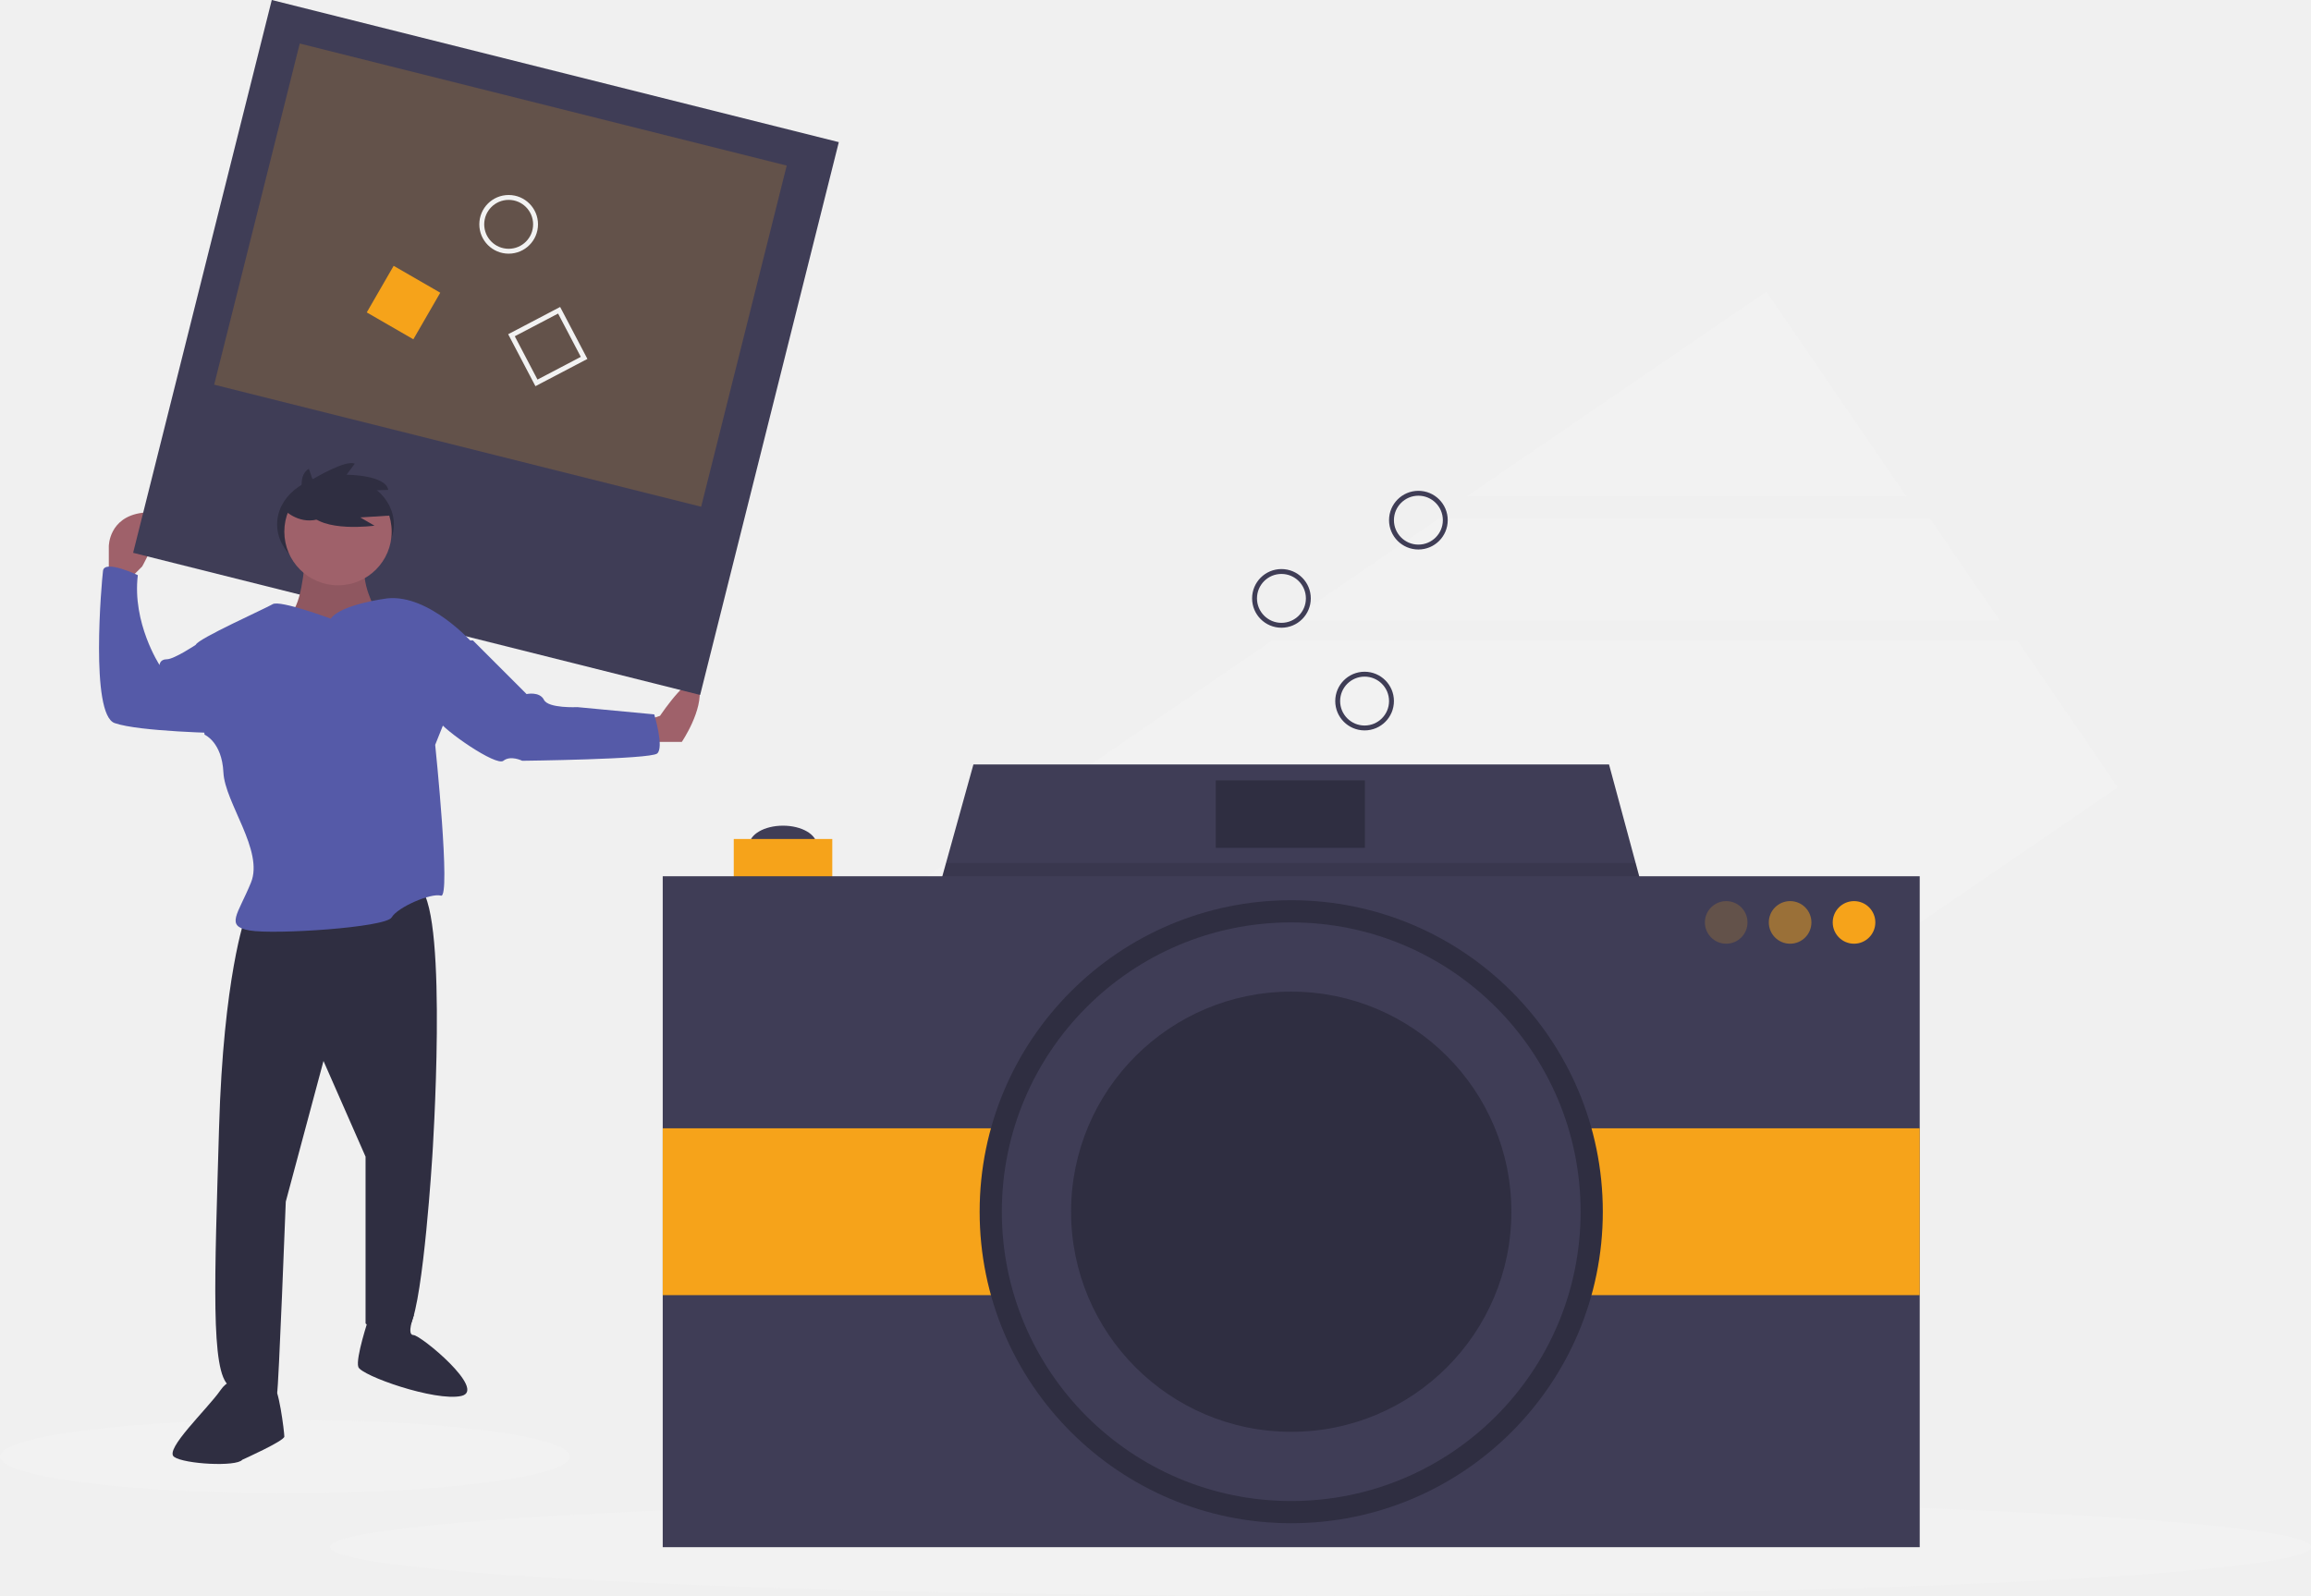
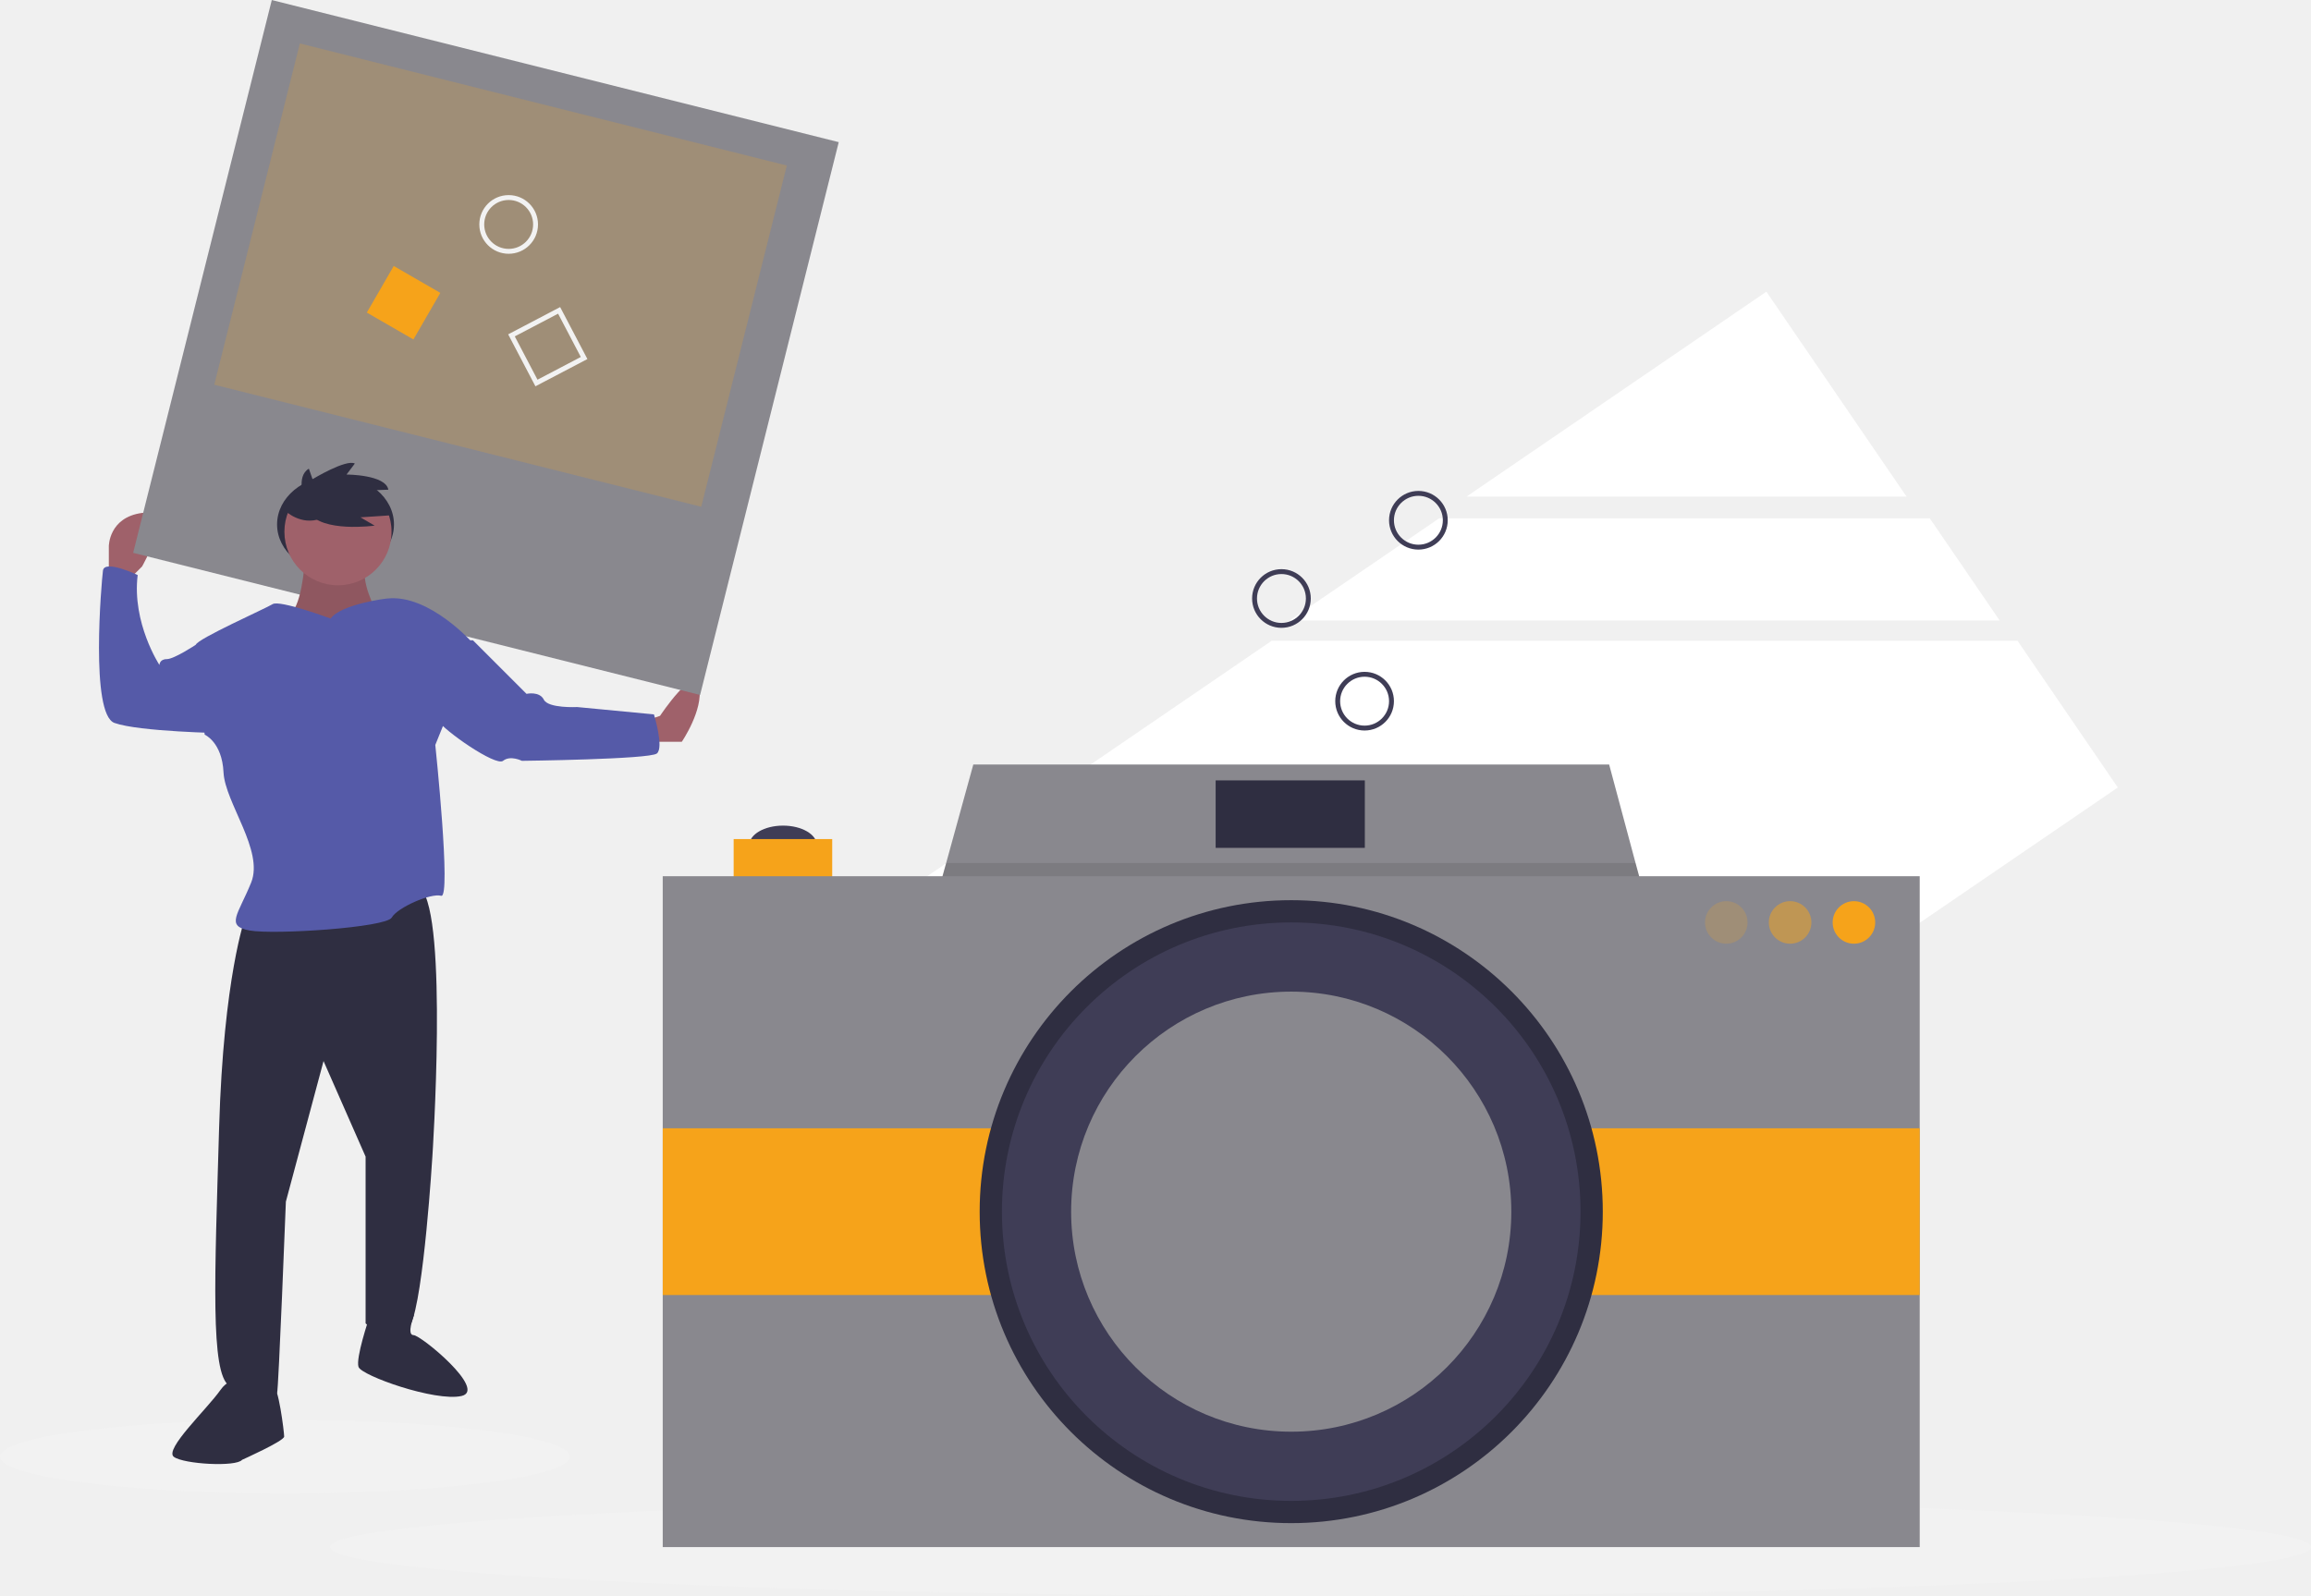
- <svg xmlns="http://www.w3.org/2000/svg" id="aeed419a-5a6b-43d7-93ce-9f8aaad142e0" data-name="Layer 1" width="945" height="652.757" viewBox="0 0 945 652.757">
-   <polygon points="722.297 119.274 599.704 203.07 779.574 203.07 722.297 119.274" fill="#f2f2f2" />
-   <polygon points="789.145 212.022 588.498 212.022 527.329 253.833 817.724 253.833 789.145 212.022" fill="#f2f2f2" />
-   <polygon points="520.047 262.08 326.168 394.601 464.272 596.646 866 322.053 825.007 262.08 520.047 262.08" fill="#f2f2f2" />
-   <ellipse cx="540" cy="632.757" rx="405" ry="20" fill="#f2f2f2" />
-   <ellipse cx="116.5" cy="595.757" rx="116.5" ry="15" fill="#f2f2f2" />
-   <ellipse cx="320.186" cy="345.709" rx="13.794" ry="7.986" fill="#3f3d56" />
-   <polygon points="682.636 404.151 372.638 404.151 380.261 376.709 386.853 352.969 398.048 312.676 657.952 312.676 668.827 352.969 676.269 380.556 682.636 404.151" fill="#3f3d56" />
-   <polygon points="676.269 380.556 380.261 380.556 380.261 376.709 386.853 352.969 668.827 352.969 676.269 380.556" opacity="0.1" />
-   <rect x="300.04" y="343.168" width="40.292" height="31.218" fill="#f6a31a" />
-   <rect x="271" y="358.414" width="514" height="274.424" fill="#3f3d56" />
-   <rect x="271" y="461.504" width="514" height="68.243" fill="#f6a31a" />
-   <circle cx="528" cy="495.625" r="127.411" fill="#2f2e41" />
-   <circle cx="528" cy="495.625" r="118.336" fill="#3f3d56" />
-   <circle cx="528" cy="495.625" r="90.023" fill="#2f2e41" />
-   <circle cx="705.867" cy="377.289" r="8.712" fill="#f6a31a" opacity="0.2" />
-   <circle cx="732.003" cy="377.289" r="8.712" fill="#f6a31a" opacity="0.5" />
-   <circle cx="758.138" cy="377.289" r="8.712" fill="#f6a31a" />
-   <rect x="497.145" y="319.21" width="60.983" height="27.588" fill="#2f2e41" />
-   <path d="M180.299,360.655l5.338-5.338s13.643-23.727,0-21.947S171.995,347.012,171.995,347.012v13.643Z" transform="translate(-127.5 -123.6216)" fill="#9f616a" />
-   <path d="M392.059,418.192l5.338-1.78s14.236-21.354,16.015-11.863-7.118,22.54-7.118,22.54h-14.236Z" transform="translate(-127.5 -123.6216)" fill="#9f616a" />
-   <rect x="206.695" y="149.191" width="239.046" height="233.114" transform="translate(-53.07135 -194.9822) rotate(14.07623)" fill="#3f3d56" />
-   <rect x="229.494" y="164.228" width="205.295" height="143.861" transform="translate(-60.09004 -197.3113) rotate(14.07623)" fill="#f6a31a" opacity="0.2" />
-   <ellipse cx="137.187" cy="214.493" rx="23.865" ry="19.871" fill="#2f2e41" />
-   <path d="M227.752,498.862s-8.897,24.32-10.677,86.009-3.559,100.245,4.152,105.584,18.981,4.152,19.574,2.966,3.559-78.298,3.559-78.298l15.422-57.537,17.202,39.149V664.949s13.05,11.863,18.388.593,8.897-68.807,8.897-68.807,6.525-97.872-4.745-109.736S227.752,498.862,227.752,498.862Z" transform="translate(-127.5 -123.6216)" fill="#2f2e41" />
-   <path d="M229.532,690.455s-6.525-5.932-11.863,1.78-23.133,24.32-18.981,27.286,25.506,4.152,27.879,1.186c0,0,17.202-7.711,17.202-9.491s-2.373-21.354-4.745-20.761S230.125,695.794,229.532,690.455Z" transform="translate(-127.5 -123.6216)" fill="#2f2e41" />
-   <path d="M285.289,661.39h11.496s-3.191,8.304-.225,8.304,30.251,22.54,19.574,24.913-40.928-8.304-42.115-11.863,4.152-19.574,4.152-19.574l7.118,3.559Z" transform="translate(-127.5 -123.6216)" fill="#2f2e41" />
-   <path d="M252.072,353.537s-1.186,20.168-7.118,21.947,18.981,20.168,18.981,20.168l17.202-22.54s-6.525-11.27-4.152-19.574S252.072,353.537,252.072,353.537Z" transform="translate(-127.5 -123.6216)" fill="#9f616a" />
-   <path d="M252.072,353.537s-1.186,20.168-7.118,21.947,18.981,20.168,18.981,20.168l17.202-22.54s-6.525-11.27-4.152-19.574S252.072,353.537,252.072,353.537Z" transform="translate(-127.5 -123.6216)" opacity="0.1" />
-   <path d="M262.749,376.67s-20.761-7.711-23.727-5.932-30.845,14.236-31.438,16.609,3.559,36.776,3.559,36.776,7.118,2.966,7.711,15.422,16.609,32.031,11.27,45.081-10.677,17.795-.593,19.574,55.758-1.186,58.13-5.338,16.015-10.084,20.168-8.897-2.373-61.689-2.373-61.689l3.559-8.897,11.863-32.624s-17.795-20.168-34.997-18.388C285.883,368.366,266.901,370.739,262.749,376.67Z" transform="translate(-127.5 -123.6216)" fill="#555aa8" />
-   <path d="M216.482,389.127l-8.897-1.78s-8.897,5.932-11.863,5.932-2.966,2.373-2.966,2.373-11.27-17.202-8.897-36.776c0,0-13.643-6.525-14.236-1.78s-5.338,58.723,4.745,62.282,44.487,4.152,44.487,4.152Z" transform="translate(-127.5 -123.6216)" fill="#555aa8" />
-   <path d="M312.575,385.568h8.304l21.947,21.947s5.338-1.186,7.118,2.373,13.643,2.966,13.643,2.966l31.438,2.966s4.152,13.643,1.186,16.015-55.164,2.966-55.164,2.966-4.745-2.373-7.711,0-24.32-12.456-26.692-16.609S312.575,385.568,312.575,385.568Z" transform="translate(-127.5 -123.6216)" fill="#555aa8" />
-   <circle cx="138.215" cy="217.459" r="21.947" fill="#9f616a" />
-   <path d="M252.107,328.316s-3.754-9.76,1.689-12.951l1.502,4.317s13.701-8.258,17.268-6.381l-3.378,4.505s15.954,0,17.08,6.194l-5.631.188s6.006,3.942,6.194,10.323l-12.012.751,5.818,3.378s-21.772,3.003-27.028-5.631Z" transform="translate(-127.5 -123.6216)" fill="#2f2e41" />
-   <path d="M244.064,332.479s6.36,6.254,14.592,3.167,0-14.405,0-14.405l-5.488-2.744Z" transform="translate(-127.5 -123.6216)" fill="#2f2e41" />
-   <rect x="340.5" y="254.378" width="22" height="22" transform="translate(-210.5398 69.9716) rotate(-27.67193)" fill="none" stroke="#f2f2f2" stroke-miterlimit="10" stroke-width="2" />
-   <rect x="281.5" y="236.378" width="22" height="22" transform="translate(35.37678 -236.7292) rotate(30)" fill="#f6a31a" />
-   <circle cx="558" cy="286.757" r="11" fill="none" stroke="#3f3d56" stroke-miterlimit="10" stroke-width="2" />
-   <circle cx="524" cy="244.757" r="11" fill="none" stroke="#3f3d56" stroke-miterlimit="10" stroke-width="2" />
-   <circle cx="580" cy="212.757" r="11" fill="none" stroke="#3f3d56" stroke-miterlimit="10" stroke-width="2" />
-   <circle cx="208" cy="91.757" r="11" fill="none" stroke="#f2f2f2" stroke-miterlimit="10" stroke-width="2" />
+ <svg xmlns="http://www.w3.org/2000/svg" version="1.1" id="aeed419a-5a6b-43d7-93ce-9f8aaad142e0" x="0px" y="0px" viewBox="0 0 945 652.8" style="enable-background:new 0 0 945 652.8;" xml:space="preserve">
+   <style type="text/css">
+ 	.st0{fill:#FFFFFF;}
+ 	.st1{fill:#F2F2F2;}
+ 	.st2{fill:#3F3D56;}
+ 	.st3{fill:#89888E;}
+ 	.st4{opacity:0.1;enable-background:new    ;}
+ 	.st5{fill:#F6A31A;}
+ 	.st6{fill:#2F2E41;}
+ 	.st7{opacity:0.2;fill:#F6A31A;enable-background:new    ;}
+ 	.st8{opacity:0.5;fill:#F6A31A;enable-background:new    ;}
+ 	.st9{fill:#9F616A;}
+ 	.st10{fill:#555AA8;}
+ 	.st11{fill:none;stroke:#F2F2F2;stroke-width:2;stroke-miterlimit:10;}
+ 	.st12{fill:none;stroke:#3F3D56;stroke-width:2;stroke-miterlimit:10;}
+ 	.st13{fill:none;stroke:#F2F2F2;stroke-width:2;stroke-miterlimit:10;}
+ </style>
+   <polygon class="st0" points="722.3,119.3 599.7,203.1 779.6,203.1 " />
+   <polygon class="st0" points="789.1,212 588.5,212 527.3,253.8 817.7,253.8 " />
+   <polygon class="st0" points="520,262.1 326.2,394.6 464.3,596.6 866,322.1 825,262.1 " />
+   <ellipse class="st1" cx="540" cy="632.8" rx="405" ry="20" />
+   <ellipse class="st1" cx="116.5" cy="595.8" rx="116.5" ry="15" />
+   <ellipse class="st2" cx="320.2" cy="345.7" rx="13.8" ry="8" />
+   <polygon class="st3" points="682.6,404.2 372.6,404.2 380.3,376.7 386.9,353 398,312.7 658,312.7 668.8,353 676.3,380.6 " />
+   <polygon class="st4" points="676.3,380.6 380.3,380.6 380.3,376.7 386.9,353 668.8,353 " />
+   <rect x="300" y="343.2" class="st5" width="40.3" height="31.2" />
+   <rect x="271" y="358.4" class="st3" width="514" height="274.4" />
+   <rect x="271" y="461.5" class="st5" width="514" height="68.2" />
+   <circle class="st6" cx="528" cy="495.6" r="127.4" />
+   <circle class="st2" cx="528" cy="495.6" r="118.3" />
+   <circle class="st3" cx="528" cy="495.6" r="90" />
+   <circle class="st7" cx="705.9" cy="377.3" r="8.7" />
+   <circle class="st8" cx="732" cy="377.3" r="8.7" />
+   <circle class="st5" cx="758.1" cy="377.3" r="8.7" />
+   <rect x="497.1" y="319.2" class="st6" width="61" height="27.6" />
+   <path class="st9" d="M52.8,237l5.3-5.3c0,0,13.6-23.7,0-21.9s-13.6,13.6-13.6,13.6V237H52.8z" />
+   <path class="st9" d="M264.6,294.6l5.3-1.8c0,0,14.2-21.4,16-11.9s-7.1,22.5-7.1,22.5h-14.2L264.6,294.6z" />
+   <rect x="82.1" y="22.6" transform="matrix(0.2432 -0.97 0.97 0.2432 12.5619 300.2639)" class="st3" width="233.1" height="239" />
+   <rect x="132.7" y="9.9" transform="matrix(0.2432 -0.97 0.97 0.2432 45.7385 283.6711)" class="st7" width="143.9" height="205.3" />
+   <ellipse class="st6" cx="137.2" cy="214.5" rx="23.9" ry="19.9" />
+   <path class="st6" d="M100.3,375.2c0,0-8.9,24.3-10.7,86S86,561.5,93.7,566.8s19,4.2,19.6,3s3.6-78.3,3.6-78.3l15.4-57.5l17.2,39.1  v68.2c0,0,13,11.9,18.4,0.6s8.9-68.8,8.9-68.8s6.5-97.9-4.7-109.7S100.3,375.2,100.3,375.2z" />
+   <path class="st6" d="M102,566.8c0,0-6.5-5.9-11.9,1.8s-23.1,24.3-19,27.3s25.5,4.2,27.9,1.2c0,0,17.2-7.7,17.2-9.5  s-2.4-21.4-4.7-20.8S102.6,572.2,102,566.8z" />
+   <path class="st6" d="M157.8,537.8h11.5c0,0-3.2,8.3-0.2,8.3s30.3,22.5,19.6,24.9s-40.9-8.3-42.1-11.9s4.2-19.6,4.2-19.6l7.1,3.6  v-5.3H157.8z" />
+   <path class="st9" d="M124.6,229.9c0,0-1.2,20.2-7.1,21.9s19,20.2,19,20.2l17.2-22.5c0,0-6.5-11.3-4.2-19.6S124.6,229.9,124.6,229.9z  " />
+   <path class="st4" d="M124.6,229.9c0,0-1.2,20.2-7.1,21.9s19,20.2,19,20.2l17.2-22.5c0,0-6.5-11.3-4.2-19.6S124.6,229.9,124.6,229.9z  " />
+   <path class="st10" d="M135.2,253c0,0-20.8-7.7-23.7-5.9s-30.8,14.2-31.4,16.6s3.6,36.8,3.6,36.8s7.1,3,7.7,15.4s16.6,32,11.3,45.1  s-10.7,17.8-0.6,19.6s55.8-1.2,58.1-5.3s16-10.1,20.2-8.9s-2.4-61.7-2.4-61.7l3.6-8.9l11.9-32.6c0,0-17.8-20.2-35-18.4  C158.4,244.7,139.4,247.1,135.2,253z" />
+   <path class="st10" d="M89,265.5l-8.9-1.8c0,0-8.9,5.9-11.9,5.9s-3,2.4-3,2.4s-11.3-17.2-8.9-36.8c0,0-13.6-6.5-14.2-1.8  s-5.3,58.7,4.7,62.3s44.5,4.2,44.5,4.2L89,265.5z" />
+   <path class="st10" d="M185.1,261.9h8.3l21.9,21.9c0,0,5.3-1.2,7.1,2.4s13.6,3,13.6,3l31.4,3c0,0,4.2,13.6,1.2,16s-55.2,3-55.2,3  s-4.7-2.4-7.7,0s-24.3-12.5-26.7-16.6S185.1,261.9,185.1,261.9z" />
+   <circle class="st9" cx="138.2" cy="217.5" r="21.9" />
+   <path class="st6" d="M124.6,204.7c0,0-3.8-9.8,1.7-13l1.5,4.3c0,0,13.7-8.3,17.3-6.4l-3.4,4.5c0,0,16,0,17.1,6.2l-5.6,0.2  c0,0,6,3.9,6.2,10.3l-12,0.8l5.8,3.4c0,0-21.8,3-27-5.6L124.6,204.7z" />
+   <path class="st6" d="M116.6,208.9c0,0,6.4,6.3,14.6,3.2s0-14.4,0-14.4l-5.5-2.7L116.6,208.9z" />
+   <rect x="213" y="130.8" transform="matrix(0.8856 -0.4644 0.4644 0.8856 -40.2278 120.2529)" class="st11" width="22" height="22" />
+   <rect x="154" y="112.8" transform="matrix(0.5 -0.866 0.866 0.5 -24.6828 204.8127)" class="st5" width="22" height="22" />
+   <circle class="st12" cx="558" cy="286.8" r="11" />
+   <circle class="st12" cx="524" cy="244.8" r="11" />
+   <circle class="st12" cx="580" cy="212.8" r="11" />
+   <circle class="st13" cx="208" cy="91.8" r="11" />
</svg>
